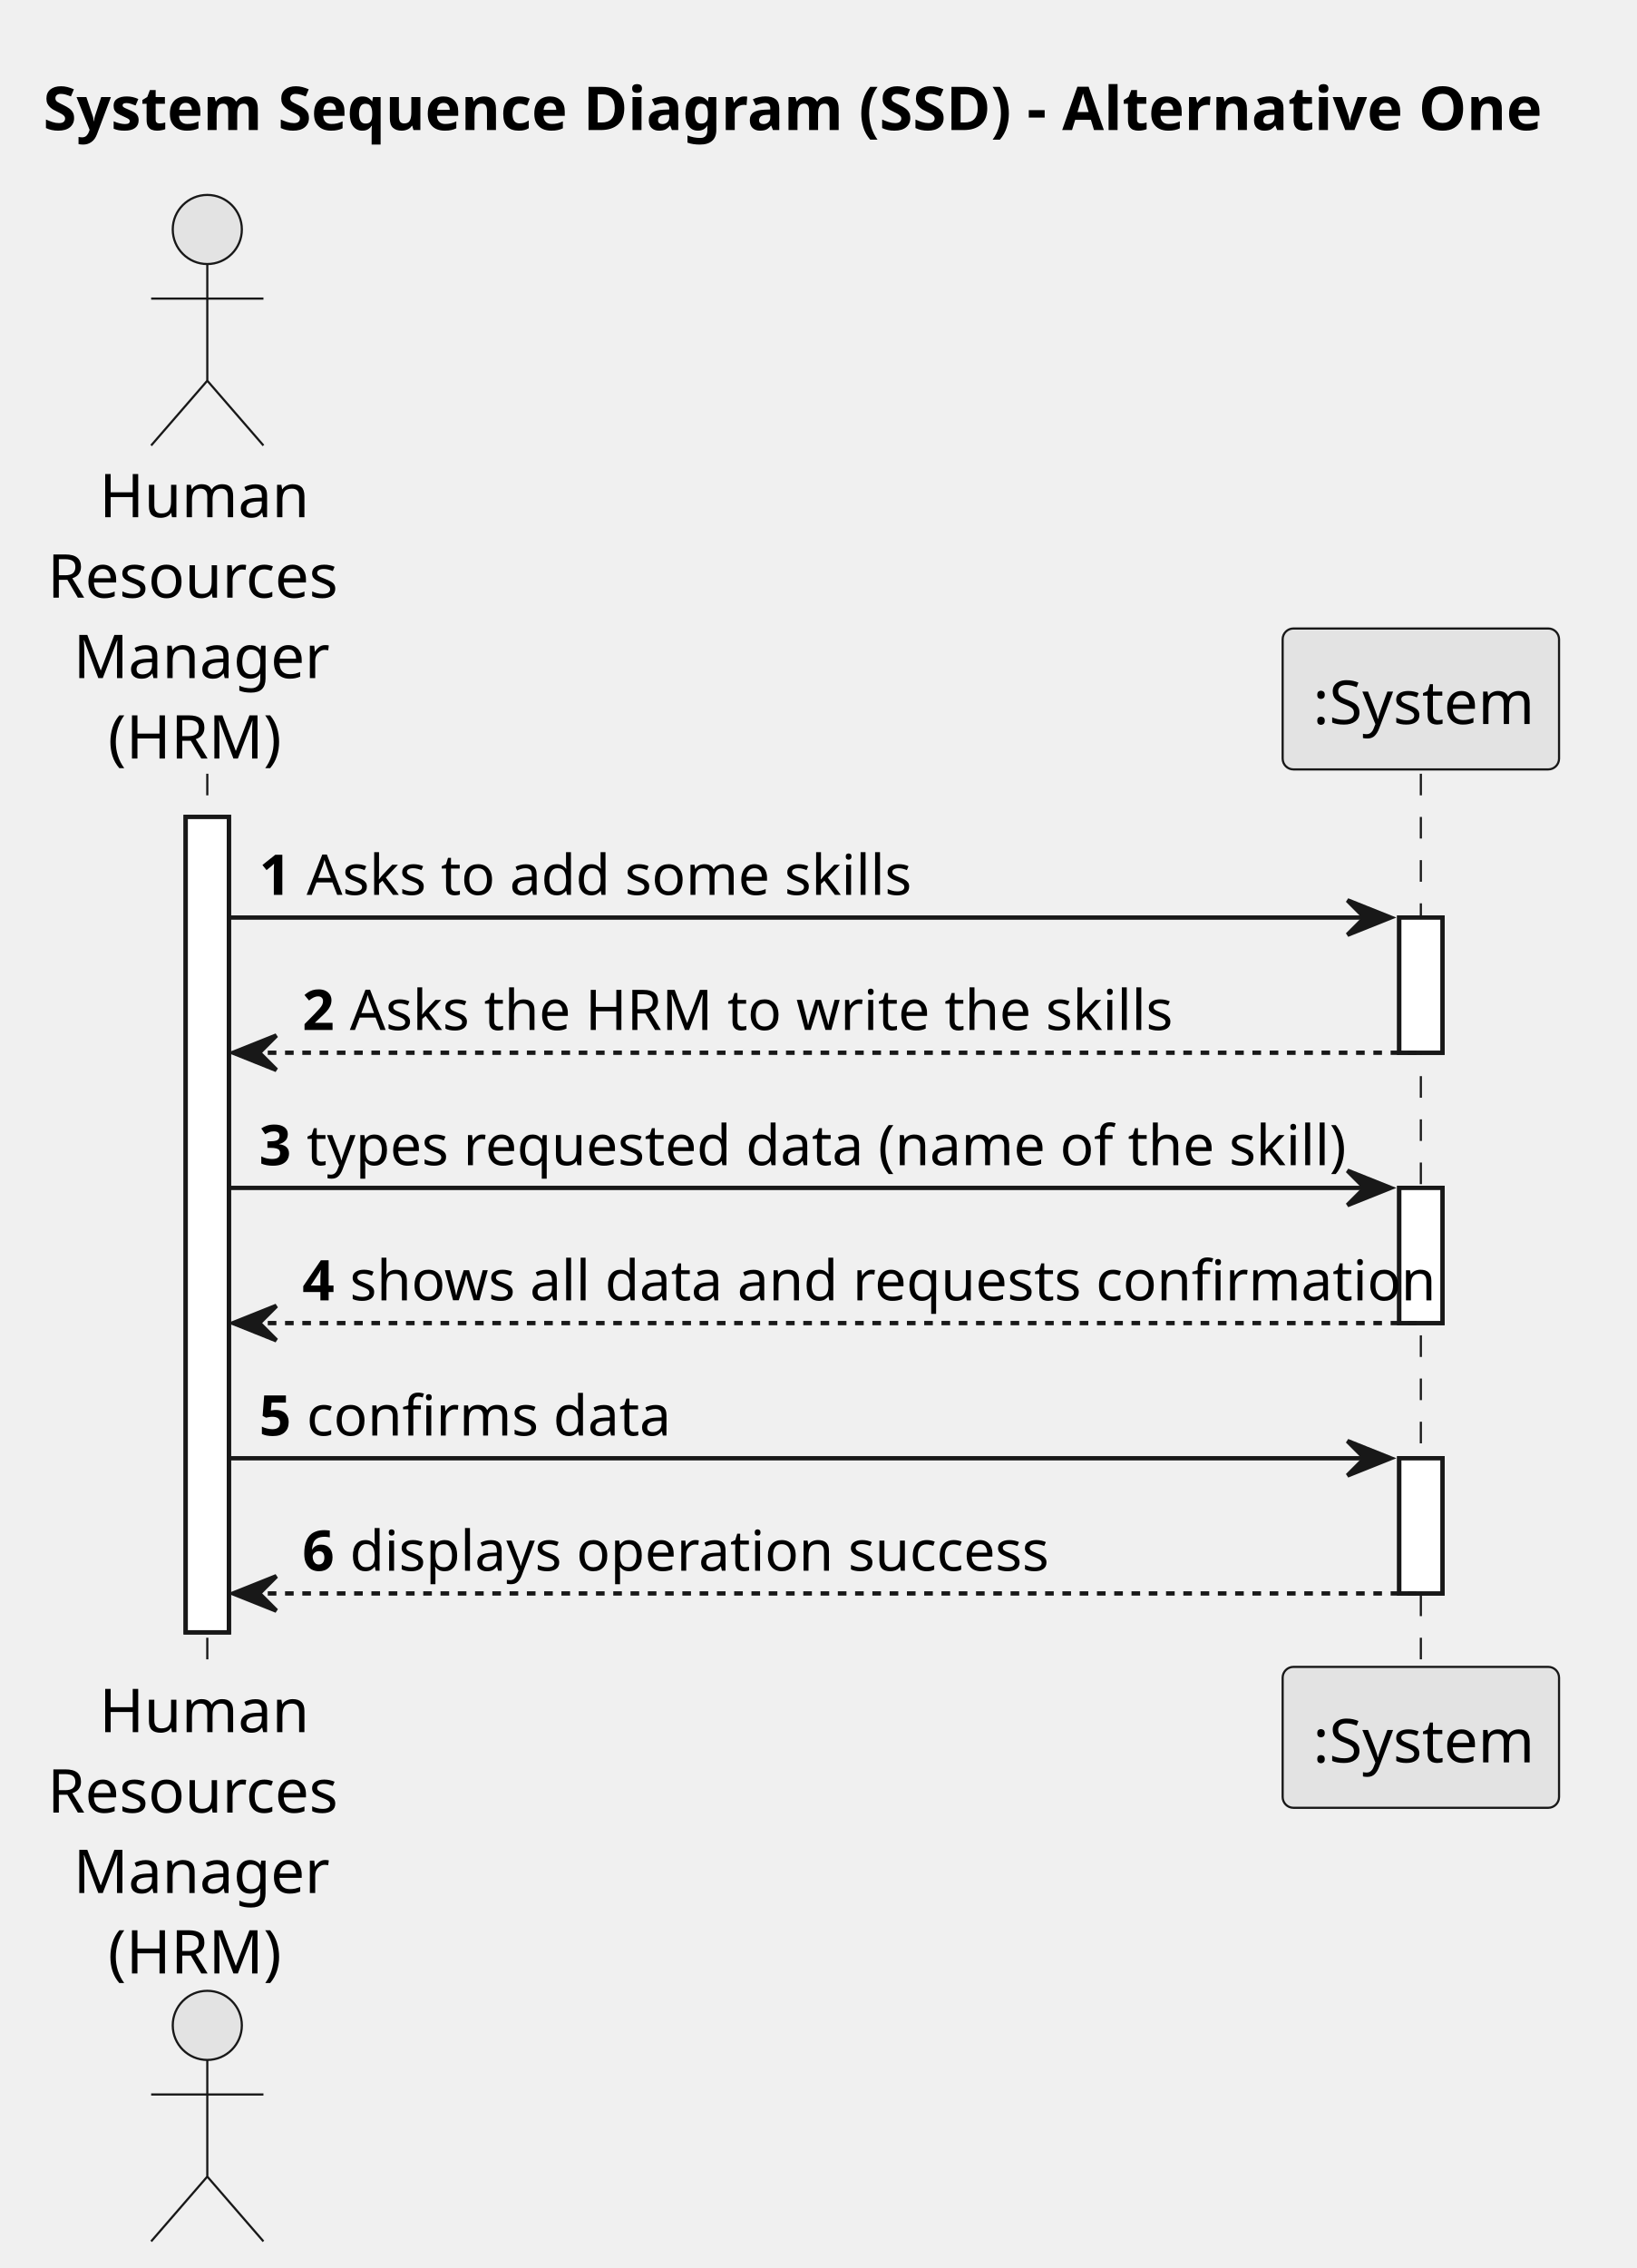
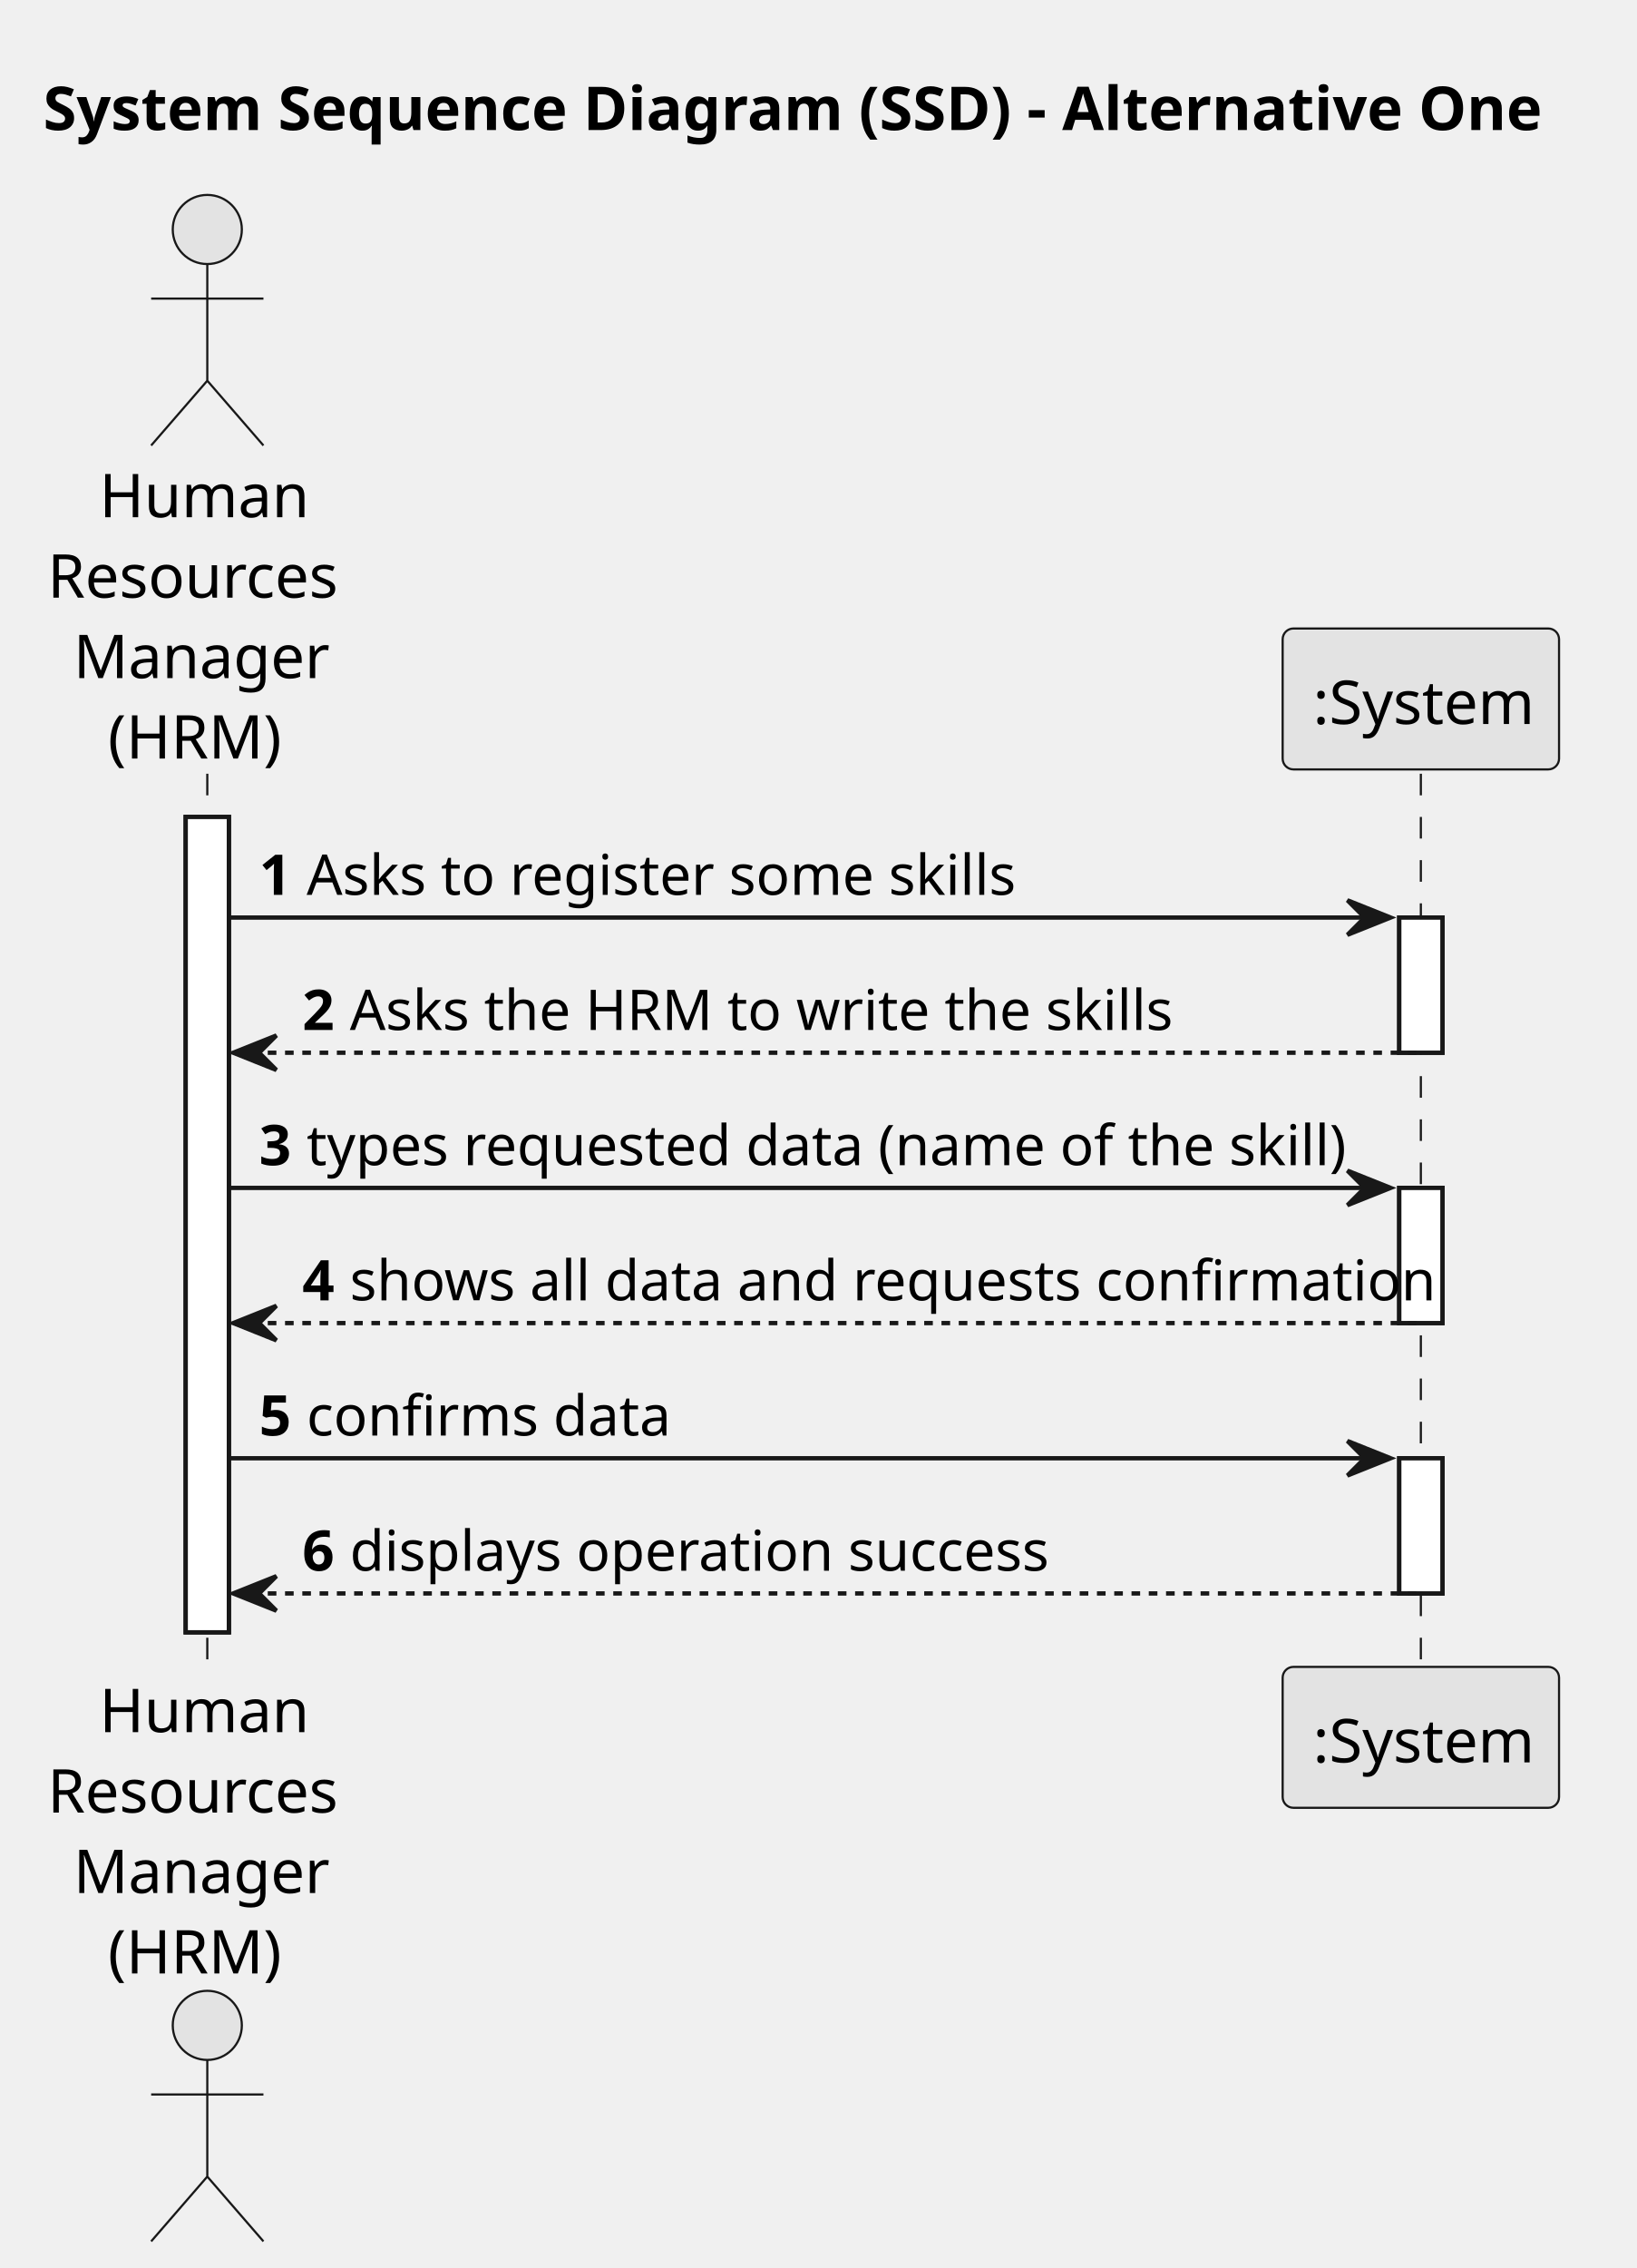
<svg xmlns="http://www.w3.org/2000/svg" contentStyleType="text/css" height="525px" preserveAspectRatio="none" style="width:379px;height:525px;background:#FFFFFF;" version="1.1" viewBox="0 0 379 525" width="379px" zoomAndPan="magnify">
  <defs />
  <g>
    <text fill="#000000" font-family="sans-serif" font-size="14" font-weight="bold" lengthAdjust="spacing" textLength="351" x="10" y="30.107">System Sequence Diagram (SSD) - Alternative One</text>
    <rect fill="#FFFFFF" height="188.746" style="stroke:#181818;stroke-width:1.0;" width="10" x="43" y="189.106" />
    <rect fill="#FFFFFF" height="31.291" style="stroke:#181818;stroke-width:1.0;" width="10" x="324" y="212.397" />
    <rect fill="#FFFFFF" height="31.291" style="stroke:#181818;stroke-width:1.0;" width="10" x="324" y="274.978" />
    <rect fill="#FFFFFF" height="31.291" style="stroke:#181818;stroke-width:1.0;" width="10" x="324" y="337.56" />
    <line style="stroke:#181818;stroke-width:0.5;stroke-dasharray:5.0,5.0;" x1="48" x2="48" y1="179.106" y2="386.852" />
    <line style="stroke:#181818;stroke-width:0.5;stroke-dasharray:5.0,5.0;" x1="329" x2="329" y1="179.106" y2="386.852" />
    <text fill="#000000" font-family="sans-serif" font-size="14" lengthAdjust="spacing" textLength="44" x="23" y="119.728">Human</text>
    <text fill="#000000" font-family="sans-serif" font-size="14" lengthAdjust="spacing" textLength="68" x="11" y="138.35">Resources</text>
    <text fill="#000000" font-family="sans-serif" font-size="14" lengthAdjust="spacing" textLength="56" x="17" y="156.971">Manager</text>
    <text fill="#000000" font-family="sans-serif" font-size="14" lengthAdjust="spacing" textLength="40" x="25" y="175.592">(HRM)</text>
    <ellipse cx="48" cy="53.121" fill="#E3E3E3" rx="8" ry="8" style="stroke:#181818;stroke-width:0.5;" />
    <path d="M48,61.121 L48,88.121 M35,69.121 L61,69.121 M48,88.121 L35,103.121 M48,88.121 L61,103.121 " fill="none" style="stroke:#181818;stroke-width:0.5;" />
    <text fill="#000000" font-family="sans-serif" font-size="14" lengthAdjust="spacing" textLength="44" x="23" y="400.959">Human</text>
    <text fill="#000000" font-family="sans-serif" font-size="14" lengthAdjust="spacing" textLength="68" x="11" y="419.58">Resources</text>
    <text fill="#000000" font-family="sans-serif" font-size="14" lengthAdjust="spacing" textLength="56" x="17" y="438.201">Manager</text>
    <text fill="#000000" font-family="sans-serif" font-size="14" lengthAdjust="spacing" textLength="40" x="25" y="456.822">(HRM)</text>
    <ellipse cx="48" cy="468.836" fill="#E3E3E3" rx="8" ry="8" style="stroke:#181818;stroke-width:0.5;" />
    <path d="M48,476.836 L48,503.836 M35,484.836 L61,484.836 M48,503.836 L35,518.836 M48,503.836 L61,518.836 " fill="none" style="stroke:#181818;stroke-width:0.5;" />
    <rect fill="#E3E3E3" height="32.621" rx="2.5" ry="2.5" style="stroke:#181818;stroke-width:0.5;" width="64" x="297" y="145.484" />
    <text fill="#000000" font-family="sans-serif" font-size="14" lengthAdjust="spacing" textLength="50" x="304" y="167.592">:System</text>
    <rect fill="#E3E3E3" height="32.621" rx="2.5" ry="2.5" style="stroke:#181818;stroke-width:0.5;" width="64" x="297" y="385.852" />
    <text fill="#000000" font-family="sans-serif" font-size="14" lengthAdjust="spacing" textLength="50" x="304" y="407.959">:System</text>
    <rect fill="#FFFFFF" height="188.746" style="stroke:#181818;stroke-width:1.0;" width="10" x="43" y="189.106" />
    <rect fill="#FFFFFF" height="31.291" style="stroke:#181818;stroke-width:1.0;" width="10" x="324" y="212.397" />
    <rect fill="#FFFFFF" height="31.291" style="stroke:#181818;stroke-width:1.0;" width="10" x="324" y="274.978" />
    <rect fill="#FFFFFF" height="31.291" style="stroke:#181818;stroke-width:1.0;" width="10" x="324" y="337.56" />
    <polygon fill="#181818" points="312,208.397,322,212.397,312,216.397,316,212.397" style="stroke:#181818;stroke-width:1.0;" />
    <line style="stroke:#181818;stroke-width:1.0;" x1="53" x2="318" y1="212.397" y2="212.397" />
    <text fill="#000000" font-family="sans-serif" font-size="13" font-weight="bold" lengthAdjust="spacing" textLength="7" x="60" y="207.134">1</text>
-     <text fill="#000000" font-family="sans-serif" font-size="13" lengthAdjust="spacing" textLength="140" x="71" y="207.134">Asks to add some skills</text>
+     <text fill="#000000" font-family="sans-serif" font-size="13" lengthAdjust="spacing" textLength="162" x="71" y="207.134">Asks to register some skills</text>
    <polygon fill="#181818" points="64,239.688,54,243.688,64,247.688,60,243.688" style="stroke:#181818;stroke-width:1.0;" />
    <line style="stroke:#181818;stroke-width:1.0;stroke-dasharray:2.0,2.0;" x1="58" x2="328" y1="243.688" y2="243.688" />
    <text fill="#000000" font-family="sans-serif" font-size="13" font-weight="bold" lengthAdjust="spacing" textLength="7" x="70" y="238.425">2</text>
    <text fill="#000000" font-family="sans-serif" font-size="13" lengthAdjust="spacing" textLength="187" x="81" y="238.425">Asks the HRM to write the skills</text>
    <polygon fill="#181818" points="312,270.978,322,274.978,312,278.978,316,274.978" style="stroke:#181818;stroke-width:1.0;" />
    <line style="stroke:#181818;stroke-width:1.0;" x1="53" x2="318" y1="274.978" y2="274.978" />
    <text fill="#000000" font-family="sans-serif" font-size="13" font-weight="bold" lengthAdjust="spacing" textLength="7" x="60" y="269.716">3</text>
    <text fill="#000000" font-family="sans-serif" font-size="13" lengthAdjust="spacing" textLength="229" x="71" y="269.716">types requested data (name of the skill)</text>
    <polygon fill="#181818" points="64,302.269,54,306.269,64,310.269,60,306.269" style="stroke:#181818;stroke-width:1.0;" />
    <line style="stroke:#181818;stroke-width:1.0;stroke-dasharray:2.0,2.0;" x1="58" x2="328" y1="306.269" y2="306.269" />
    <text fill="#000000" font-family="sans-serif" font-size="13" font-weight="bold" lengthAdjust="spacing" textLength="7" x="70" y="301.007">4</text>
    <text fill="#000000" font-family="sans-serif" font-size="13" lengthAdjust="spacing" textLength="236" x="81" y="301.007">shows all data and requests confirmation</text>
    <polygon fill="#181818" points="312,333.56,322,337.56,312,341.56,316,337.56" style="stroke:#181818;stroke-width:1.0;" />
    <line style="stroke:#181818;stroke-width:1.0;" x1="53" x2="318" y1="337.56" y2="337.56" />
    <text fill="#000000" font-family="sans-serif" font-size="13" font-weight="bold" lengthAdjust="spacing" textLength="7" x="60" y="332.298">5</text>
    <text fill="#000000" font-family="sans-serif" font-size="13" lengthAdjust="spacing" textLength="78" x="71" y="332.298">confirms data</text>
    <polygon fill="#181818" points="64,364.852,54,368.852,64,372.852,60,368.852" style="stroke:#181818;stroke-width:1.0;" />
    <line style="stroke:#181818;stroke-width:1.0;stroke-dasharray:2.0,2.0;" x1="58" x2="328" y1="368.852" y2="368.852" />
    <text fill="#000000" font-family="sans-serif" font-size="13" font-weight="bold" lengthAdjust="spacing" textLength="7" x="70" y="363.589">6</text>
    <text fill="#000000" font-family="sans-serif" font-size="13" lengthAdjust="spacing" textLength="158" x="81" y="363.589">displays operation success</text>
  </g>
</svg>
